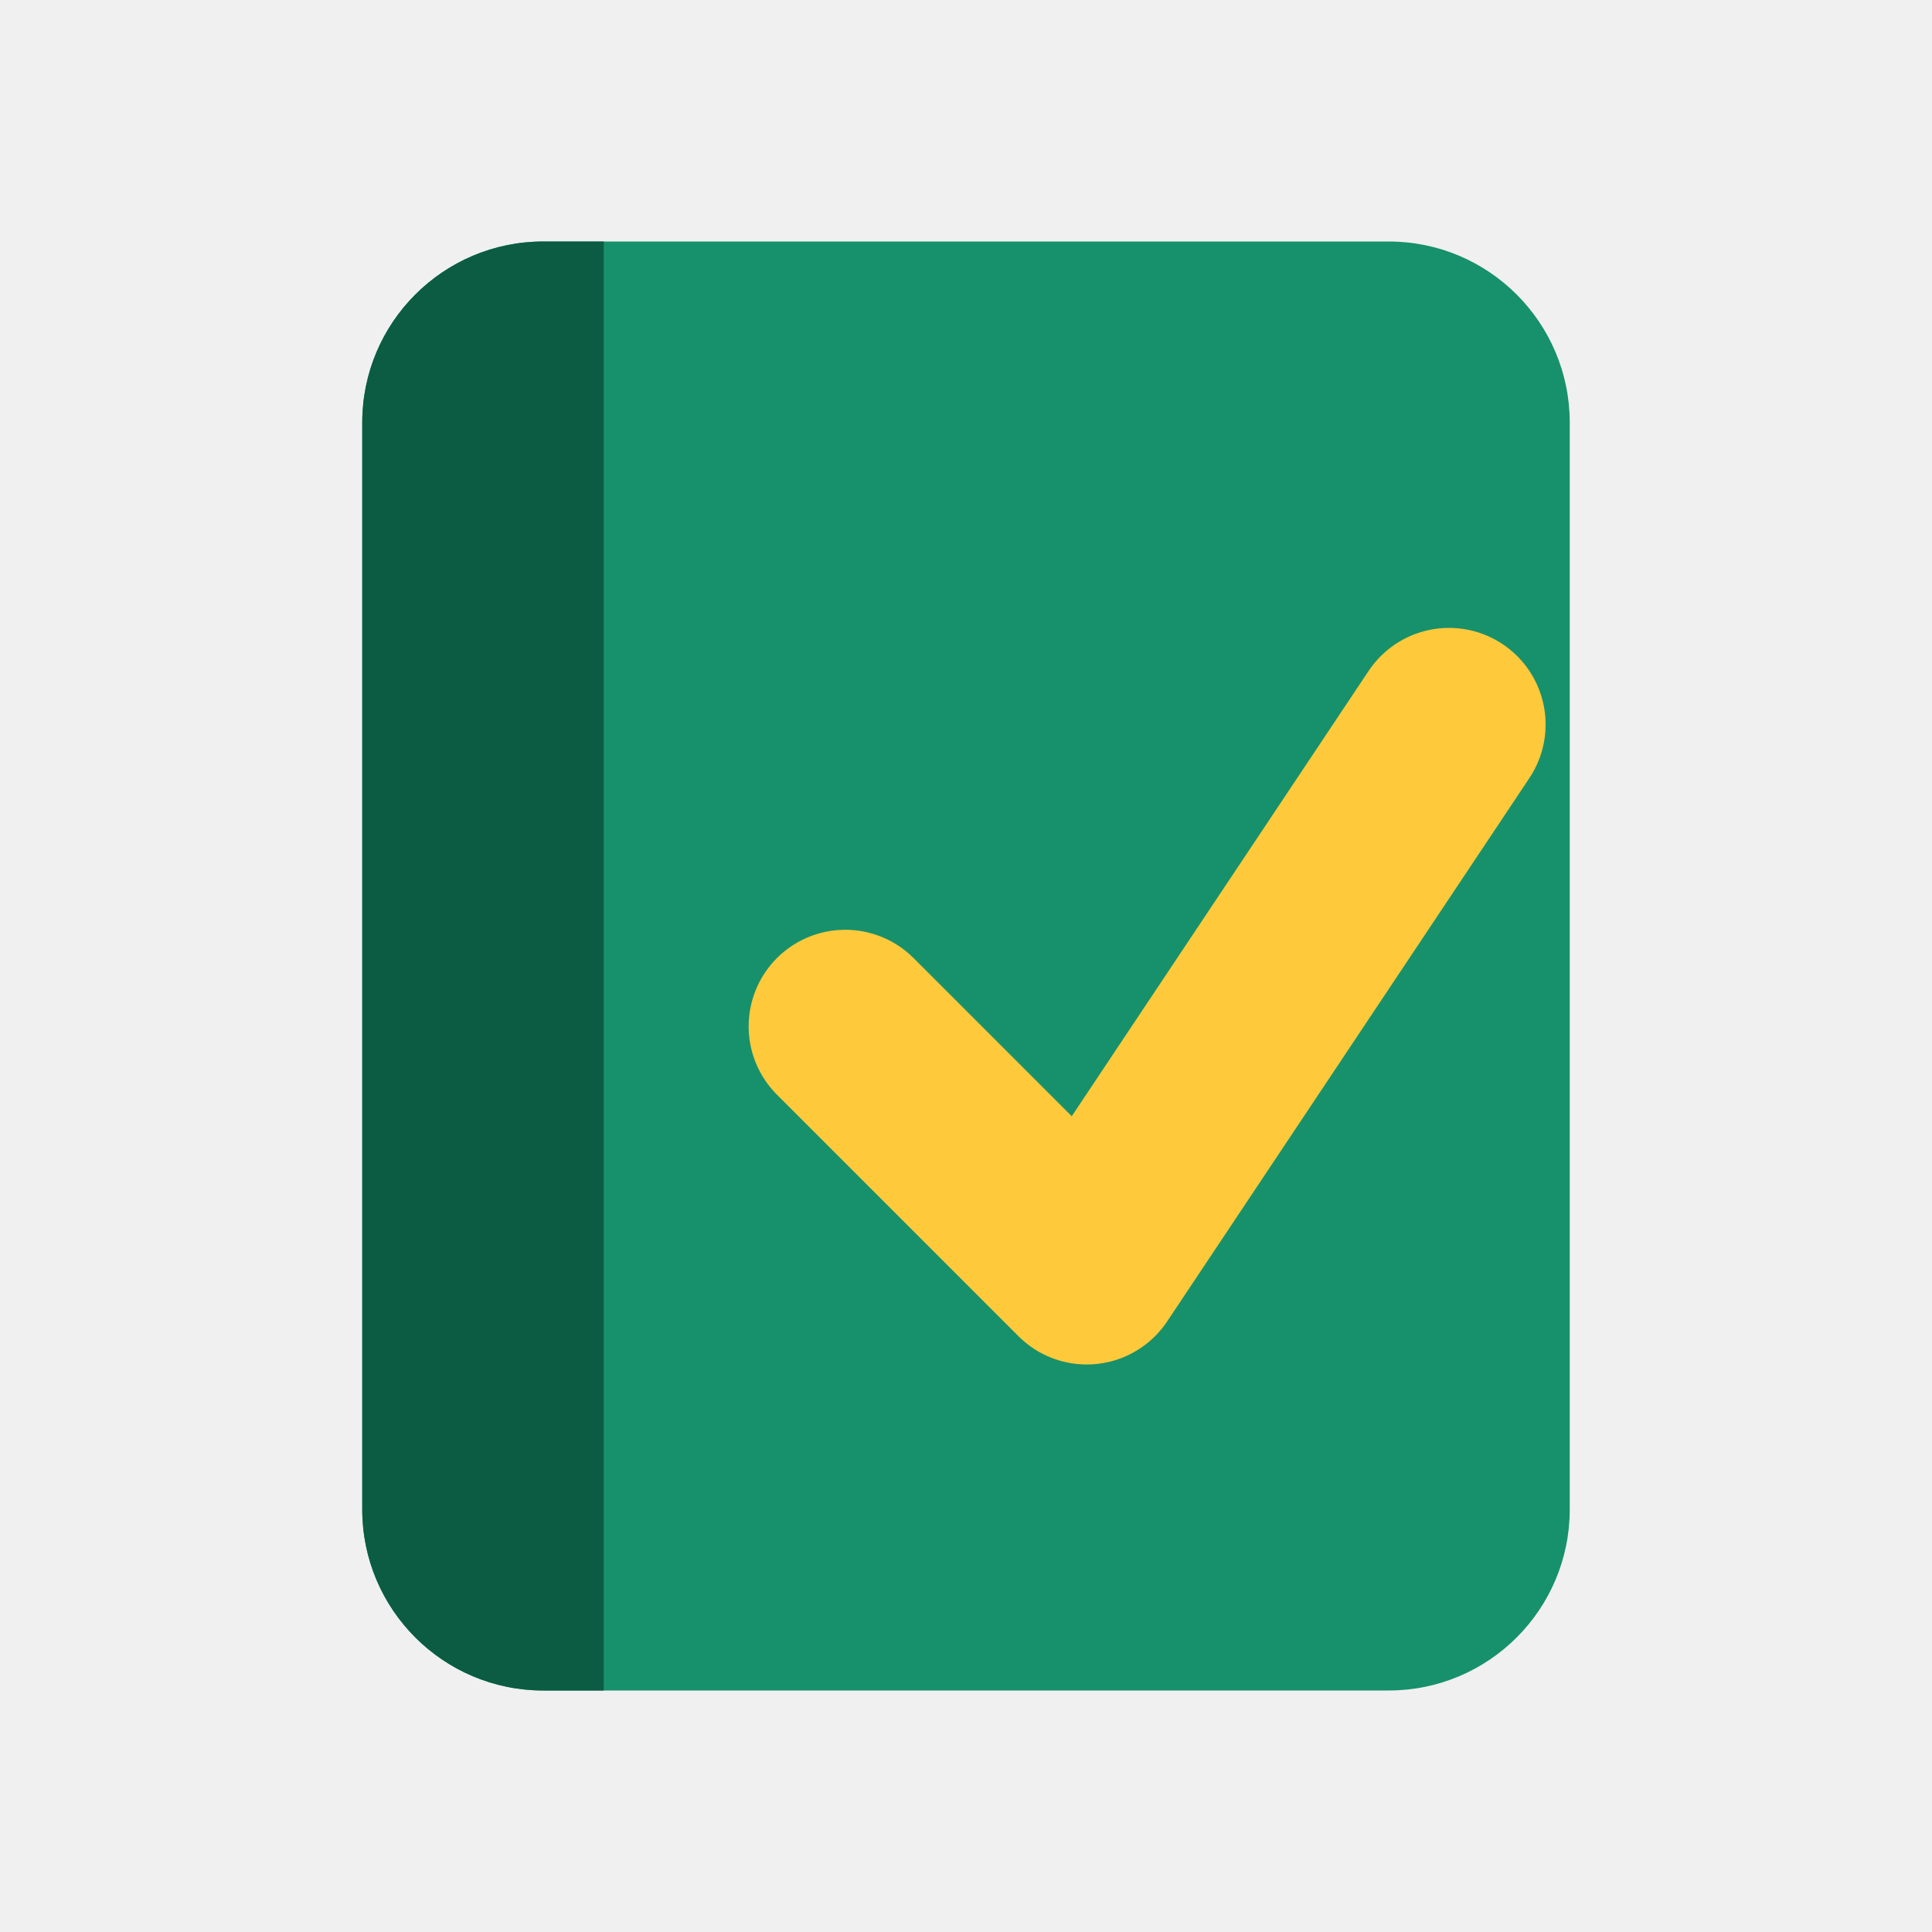
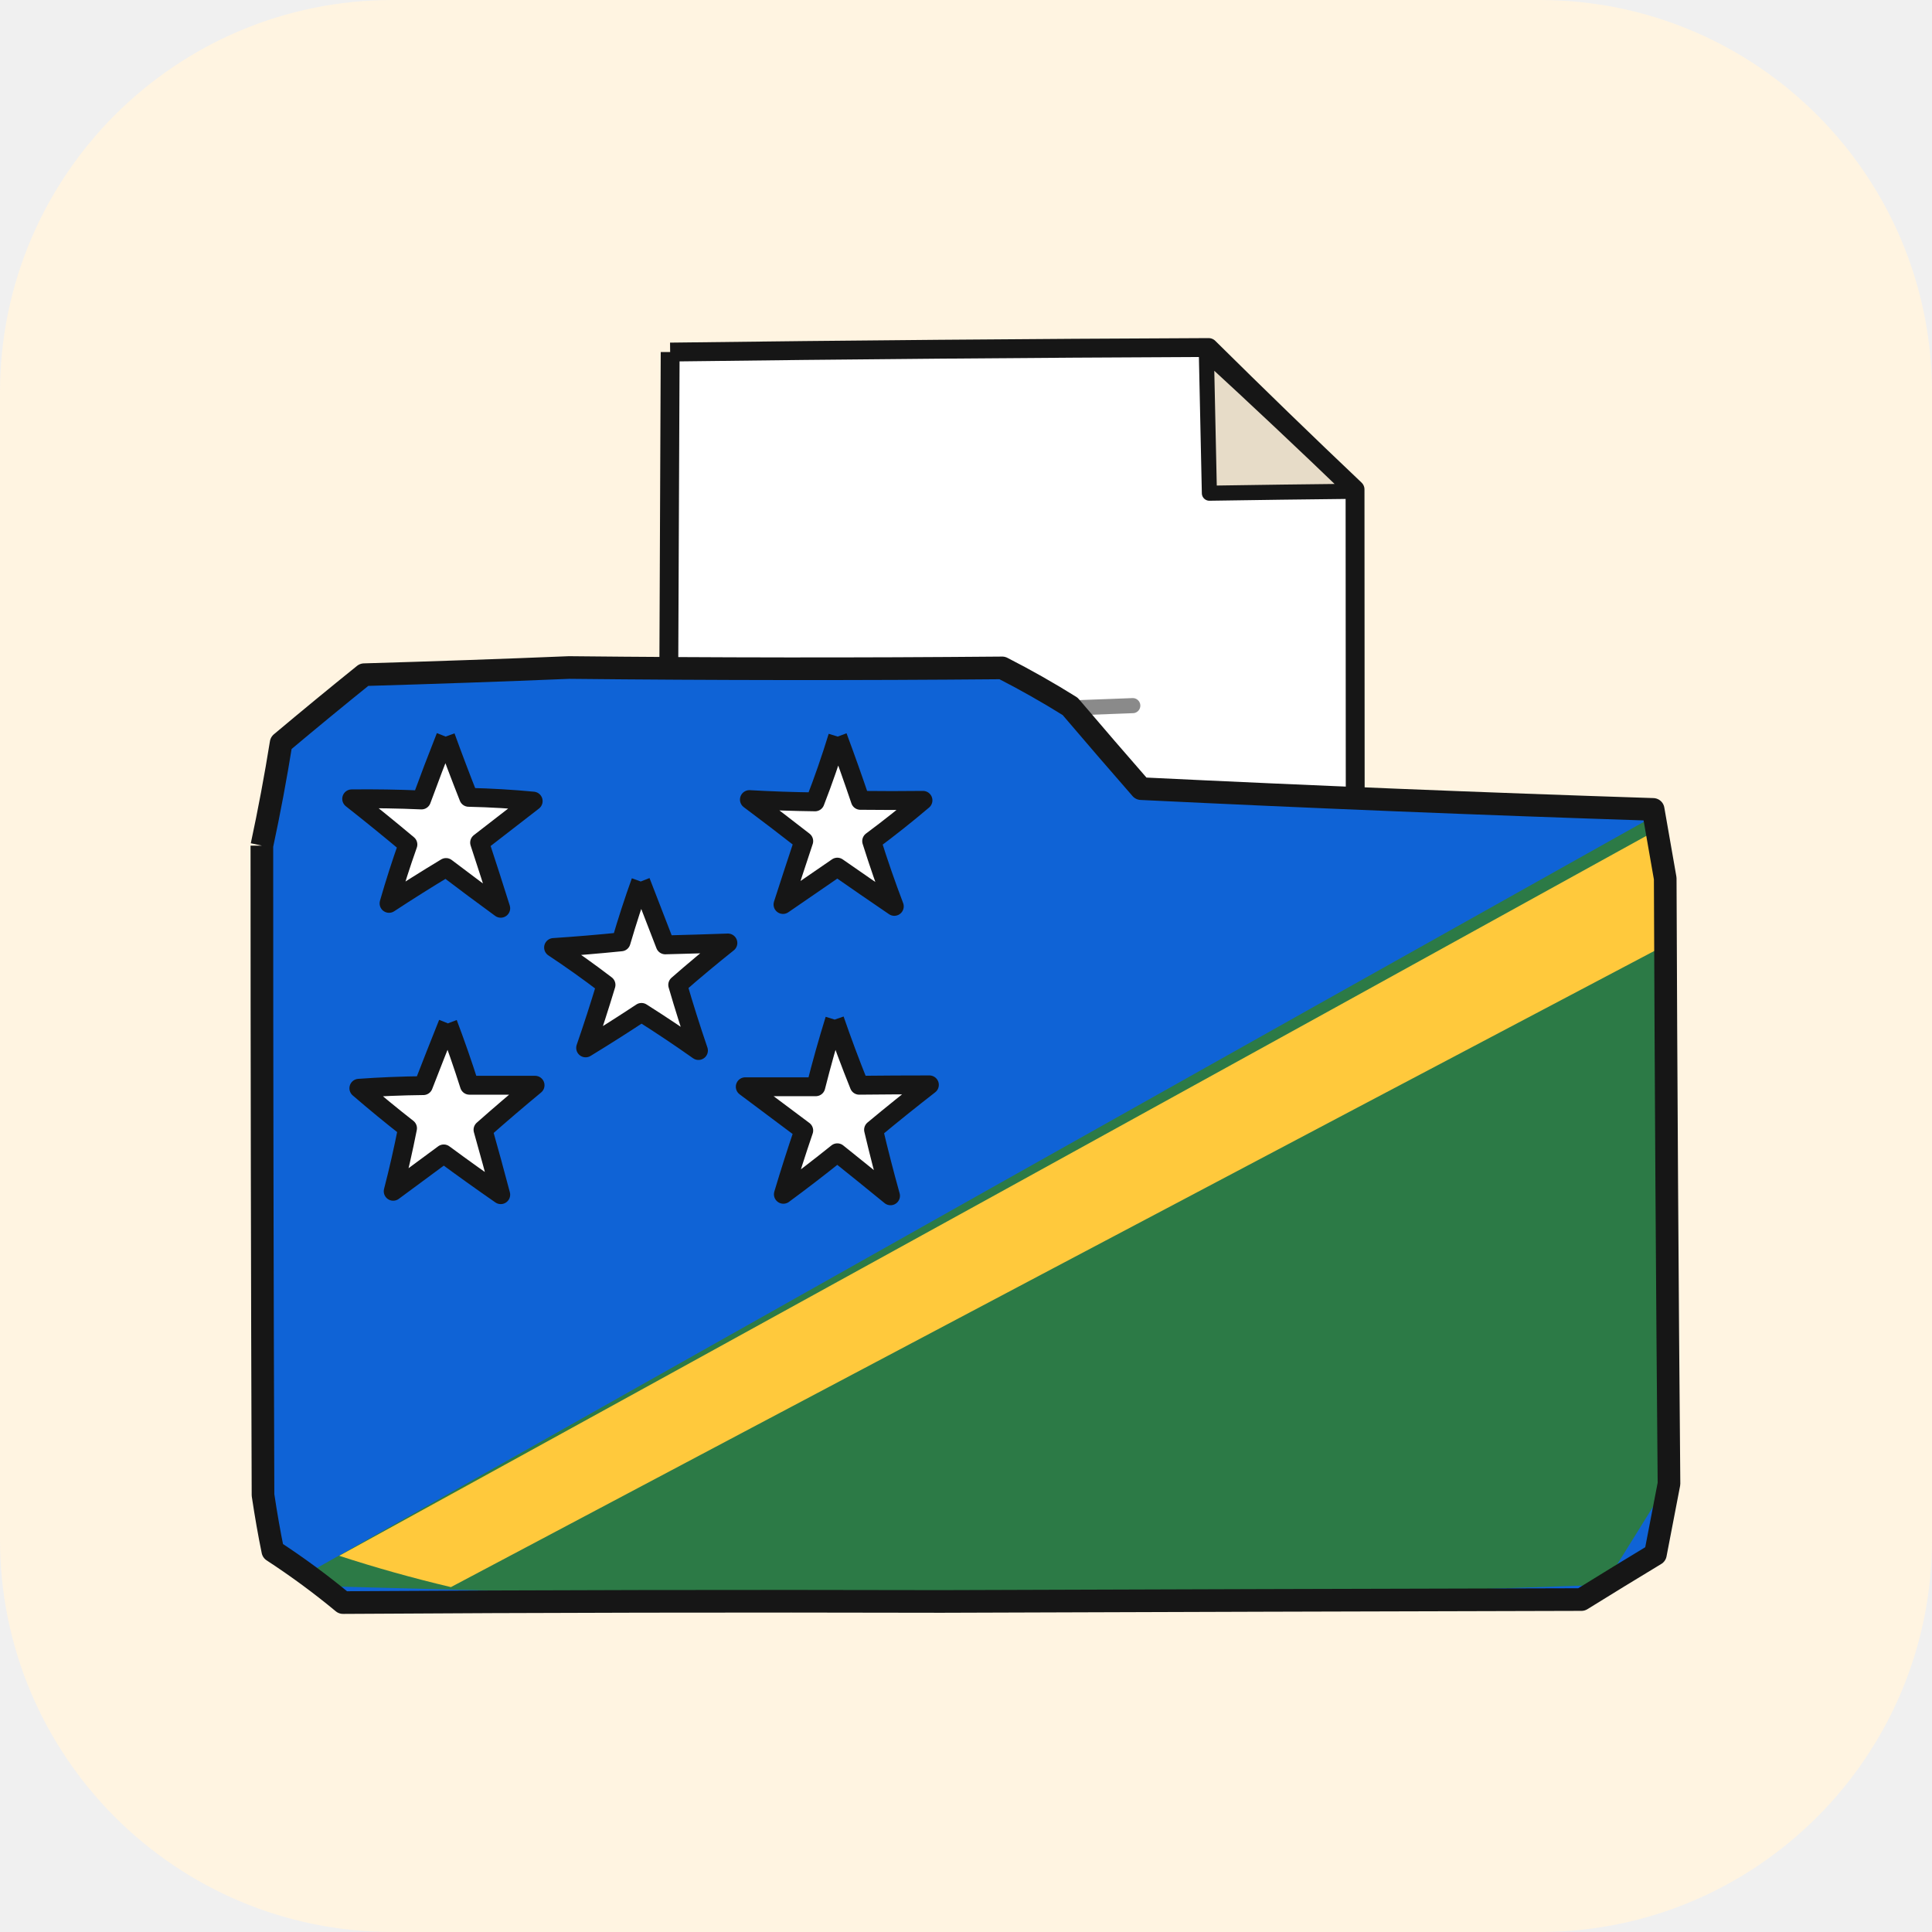
- <svg xmlns="http://www.w3.org/2000/svg" viewBox="0 0 32 32">
-   <rect x="6" y="4" width="20" height="24" rx="3" fill="#17916b" />
-   <path d="M6 7a3 3 0 0 1 3-3h1v24H9a3 3 0 0 1-3-3z" fill="#0b5c43" />
-   <path d="M14 17l4 4 6-9" fill="none" stroke="#ffc93c" stroke-width="3.2" stroke-linecap="round" stroke-linejoin="round" />
+ <svg xmlns="http://www.w3.org/2000/svg" width="512" height="512" viewBox="0 0 512 512">
+   <defs>
+     <clipPath id="frame">
+       <rect x="0" y="0" width="512" height="512" rx="104" ry="104" />
+     </clipPath>
+     <path id="folderShape" d="M 69.4,224.1 Q 69.4,310.5 69.7,396.2 Q 70.9,404.2 72.3,411.0 Q 82.1,417.4 90.9,424.7 Q 169.8,424.2 249.5,424.4 Q 334.8,424.1 419.1,423.9 Q 429.1,417.7 438.7,411.9 Q 440.5,402.5 442.3,393.2 Q 441.6,313.1 441.3,232.8 Q 439.8,224.2 438.1,214.5 Q 370.4,212.3 302.4,209.0 Q 293.4,198.7 283.6,187.2 Q 274.8,181.7 265.6,177.0 Q 208.6,177.5 150.8,176.9 Q 124.1,178.0 96.5,178.8 Q 85.7,187.5 74.5,196.9 Q 72.3,210.6 69.4,224.1 " />
+     <clipPath id="folderClip">
+       <use href="#folderShape" />
+     </clipPath>
+   </defs>
+   <g clip-path="url(#frame)">
+     <rect x="0" y="0" width="512" height="512" fill="#FFF4E1" />
+     <path d="M 177.6,93.3 Q 248.6,92.4 320.3,92.1 Q 339.8,111.4 359.1,129.7 Q 359.2,215.8 359.1,302.0 Q 357.6,308.5 355.1,315.9 Q 272.5,315.3 189.1,315.2 Q 182.6,309.0 176.8,303.7 Q 177.1,198.8 177.6,93.3 " fill="#FFFFFF" stroke="#161616" stroke-width="5" stroke-linejoin="round" />
+     <path d="M 319.7,93.6 Q 339.4,111.7 358.6,130.2 Q 339.6,130.4 320.5,130.7 Q 320.1,112.1 319.7,93.6 " fill="#E7DCC8" stroke="#161616" stroke-width="4" stroke-linejoin="round" />
+     <path d="M 199.5,190.3 Q 249.5,189.0 300.2,187.0 " fill="none" stroke="#161616" stroke-width="4" stroke-linecap="round" opacity="0.5" />
+     <path d="M 200.7,213.4 Q 239.6,212.7 279.2,212.8 " fill="none" stroke="#161616" stroke-width="4" stroke-linecap="round" opacity="0.5" />
+     <path d="M 200.7,238.7 Q 256.8,239.4 312.6,240.3 " fill="none" stroke="#161616" stroke-width="4" stroke-linecap="round" opacity="0.5" />
+     <g clip-path="url(#folderClip)">
+       <rect x="55" y="170" width="400" height="266" fill="#0F63D6" />
+       <path d="M 75.9,420.1 Q 257.0,317.8 439.0,215.9 Q 439.0,306.4 440.0,396.2 Q 432.9,407.6 425.2,420.0 Q 343.4,422.9 260.3,424.7 Q 168.3,422.6 75.9,420.1 " fill="#2C7A46" />
+       <path d="M 89.9,412.3 Q 265.4,315.9 440.3,219.3 Q 439.7,235.7 439.0,251.7 Q 278.9,336.1 119.5,420.6 Q 104.3,417.0 89.9,412.3 " fill="#FFC93C" />
+       <path d="M 118.1,195.2 Q 121.0,203.2 124.2,211.3 Q 133.0,211.5 141.3,212.3 Q 133.9,218.0 127.1,223.3 Q 129.9,231.8 132.7,240.7 Q 125.7,235.6 118.2,229.9 Q 110.4,234.6 103.1,239.4 Q 105.4,231.4 108.1,223.8 Q 100.7,217.6 93.2,211.7 Q 102.6,211.6 111.7,212.0 Q 114.7,203.8 118.1,195.2 " fill="#FFFFFF" stroke="#161616" stroke-width="5" stroke-linejoin="round" />
+       <path d="M 222.0,195.2 Q 225.2,203.8 228.0,212.1 Q 236.5,212.2 244.6,212.1 Q 238.0,217.7 231.0,222.9 Q 233.8,231.8 237.0,240.2 Q 229.5,235.1 221.9,229.8 Q 214.8,234.7 207.5,239.7 Q 210.2,231.3 213.0,222.9 Q 205.7,217.2 198.6,211.9 Q 207.5,212.4 216.0,212.5 Q 219.3,204.0 222.0,195.2 " fill="#FFFFFF" stroke="#161616" stroke-width="5" stroke-linejoin="round" />
+       <path d="M 169.8,233.6 Q 173.1,242.1 176.3,250.4 Q 184.4,250.2 192.9,249.9 Q 186.0,255.4 179.6,261.0 Q 182.1,269.6 185.1,278.4 Q 177.9,273.3 170.0,268.3 Q 162.9,273.0 155.2,277.7 Q 158.0,269.6 160.6,261.0 Q 153.8,255.8 146.7,251.1 Q 155.7,250.5 164.6,249.6 Q 167.0,241.4 169.8,233.6 " fill="#FFFFFF" stroke="#161616" stroke-width="5" stroke-linejoin="round" />
+       <path d="M 118.7,271.2 Q 121.8,279.4 124.4,287.6 Q 132.9,287.6 141.8,287.6 Q 134.9,293.3 128.0,299.4 Q 130.4,307.9 132.7,316.6 Q 125.2,311.4 117.6,305.8 Q 111.0,310.7 104.2,315.7 Q 106.3,307.6 108.0,299.0 Q 101.6,294.0 95.1,288.4 Q 103.4,287.8 112.2,287.7 Q 115.3,279.7 118.7,271.2 " fill="#FFFFFF" stroke="#161616" stroke-width="5" stroke-linejoin="round" />
+       <path d="M 221.2,270.2 Q 224.2,278.9 227.7,287.6 Q 237.1,287.5 246.3,287.5 Q 238.7,293.4 231.5,299.4 Q 233.6,308.3 236.0,316.9 Q 228.9,311.1 221.9,305.5 Q 214.8,311.2 207.6,316.5 Q 210.2,307.8 213.0,299.6 Q 205.5,294.0 197.5,288.0 Q 207.0,288.0 216.2,288.0 Q 218.5,278.9 221.2,270.2 " fill="#FFFFFF" stroke="#161616" stroke-width="5" stroke-linejoin="round" />
+     </g>
+     <use href="#folderShape" fill="none" stroke="#161616" stroke-width="6" stroke-linejoin="round" />
+   </g>
</svg>
